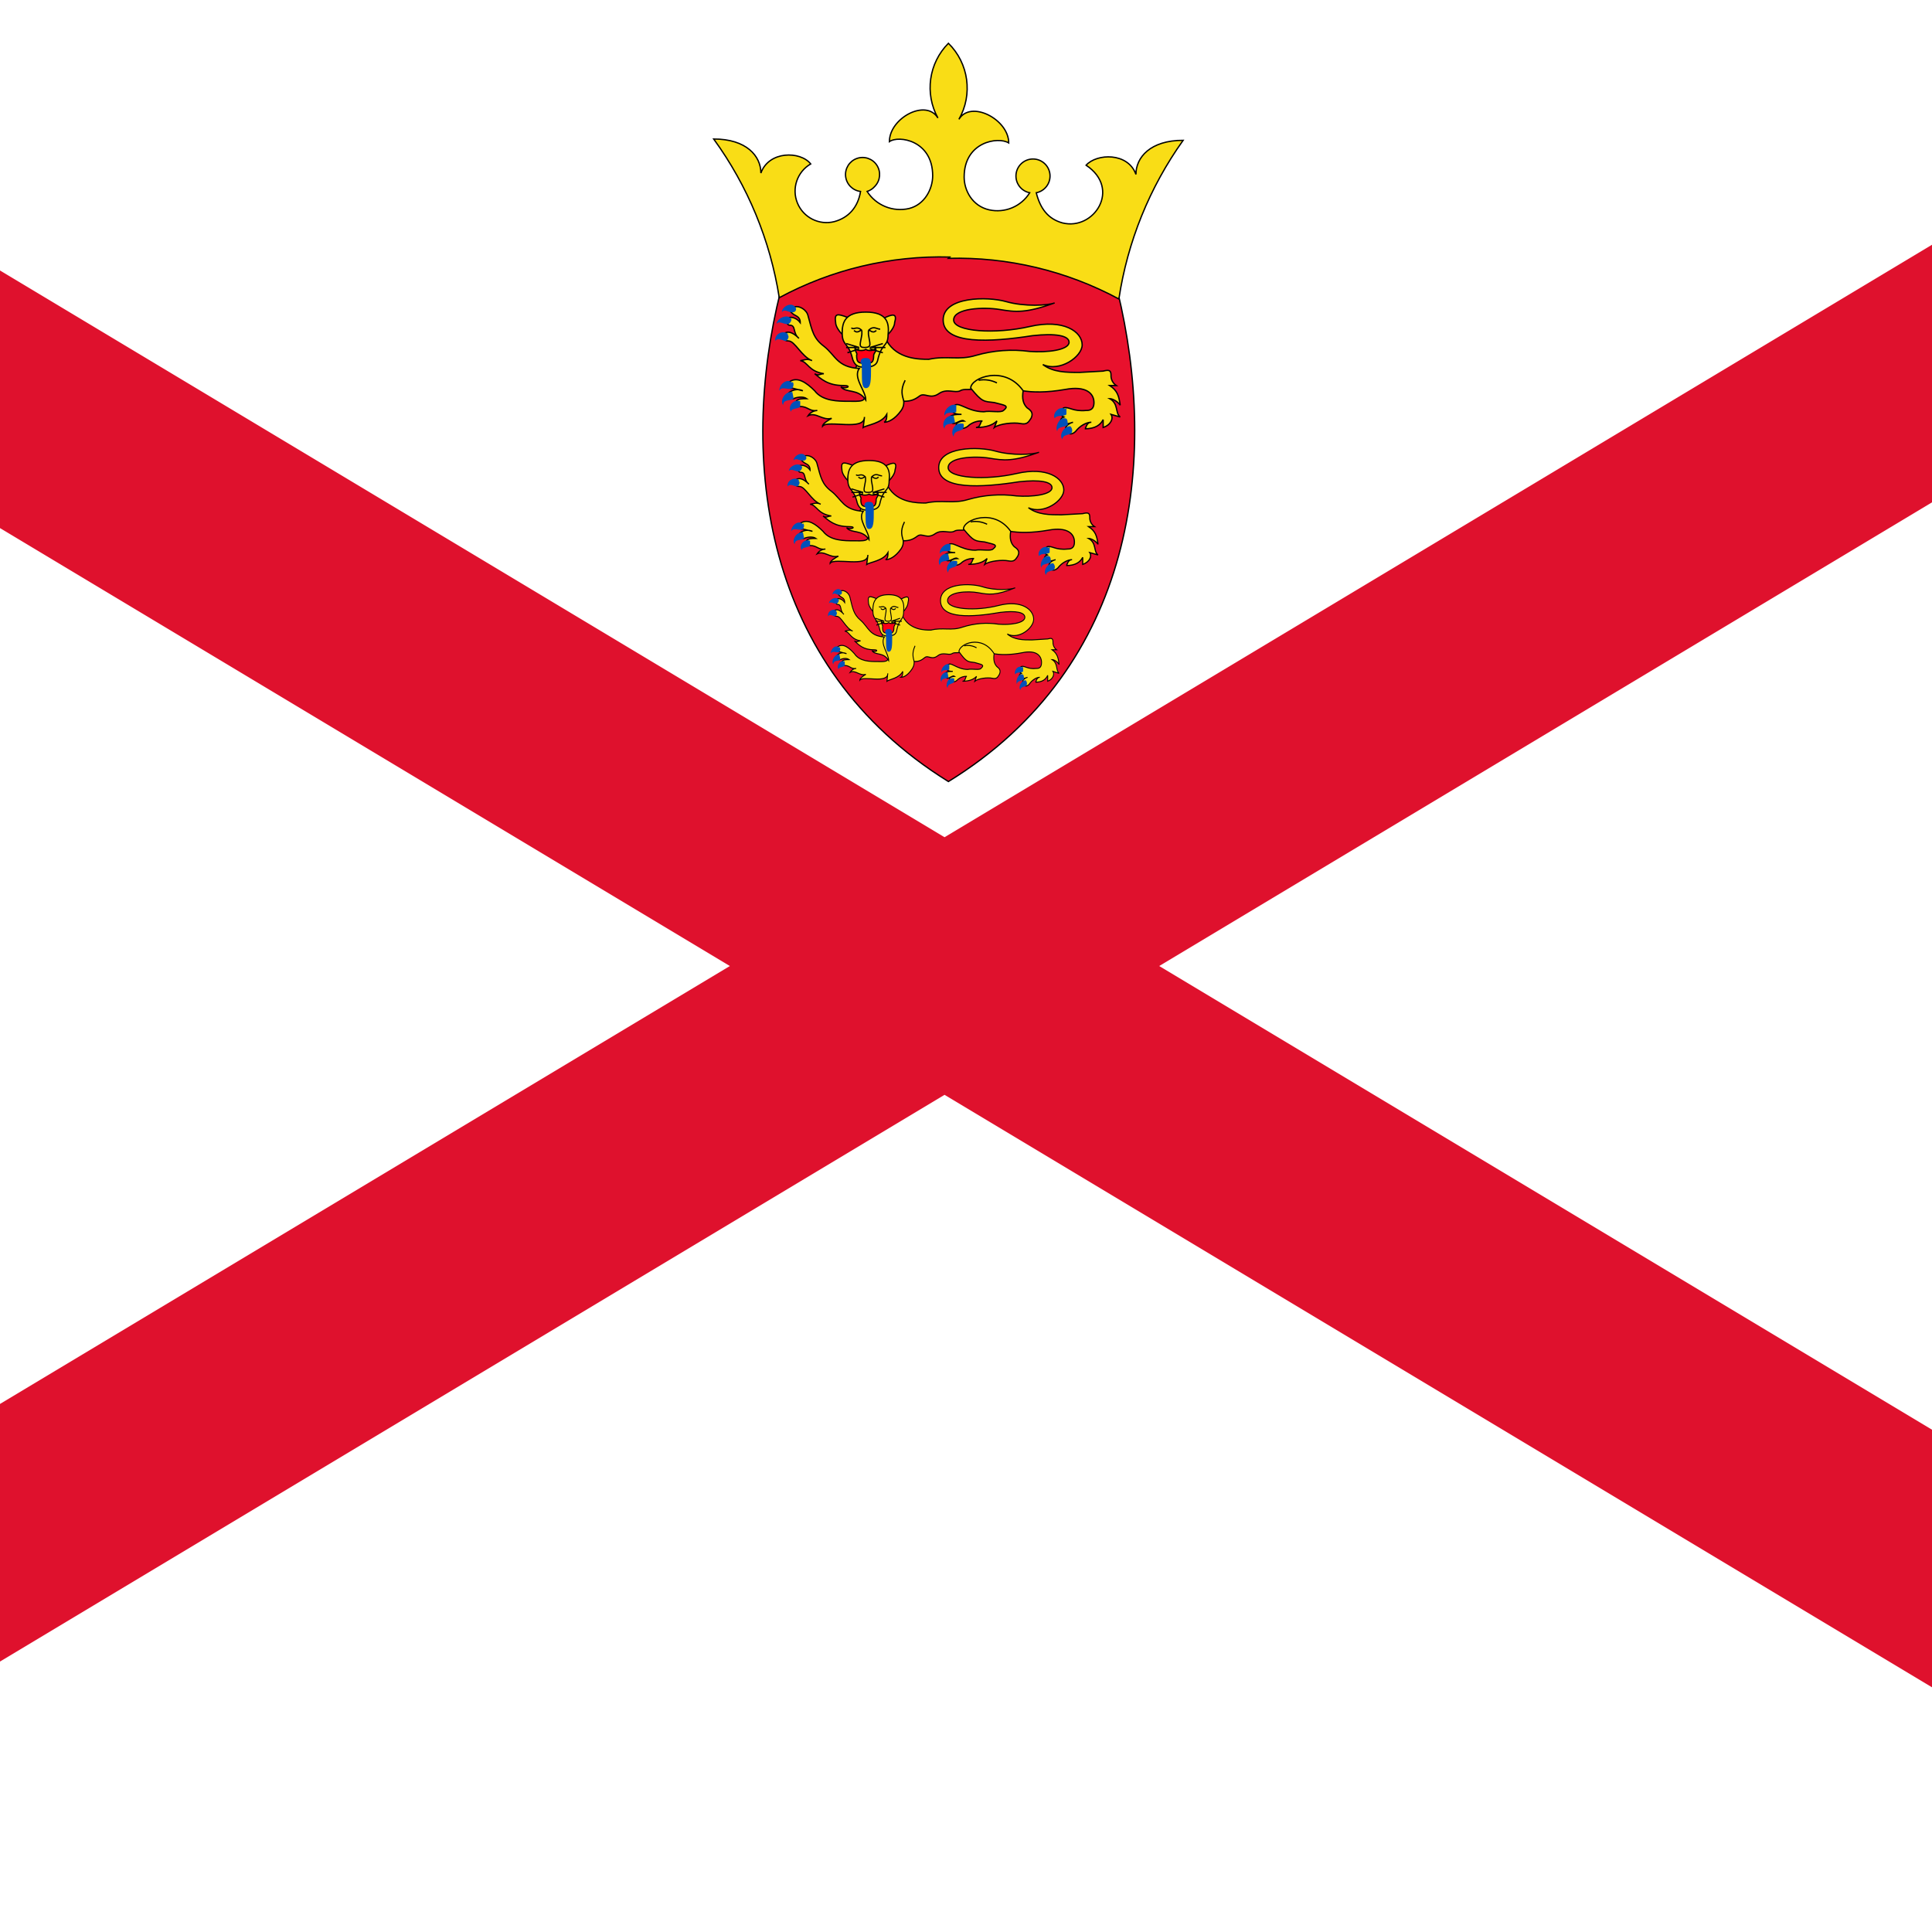
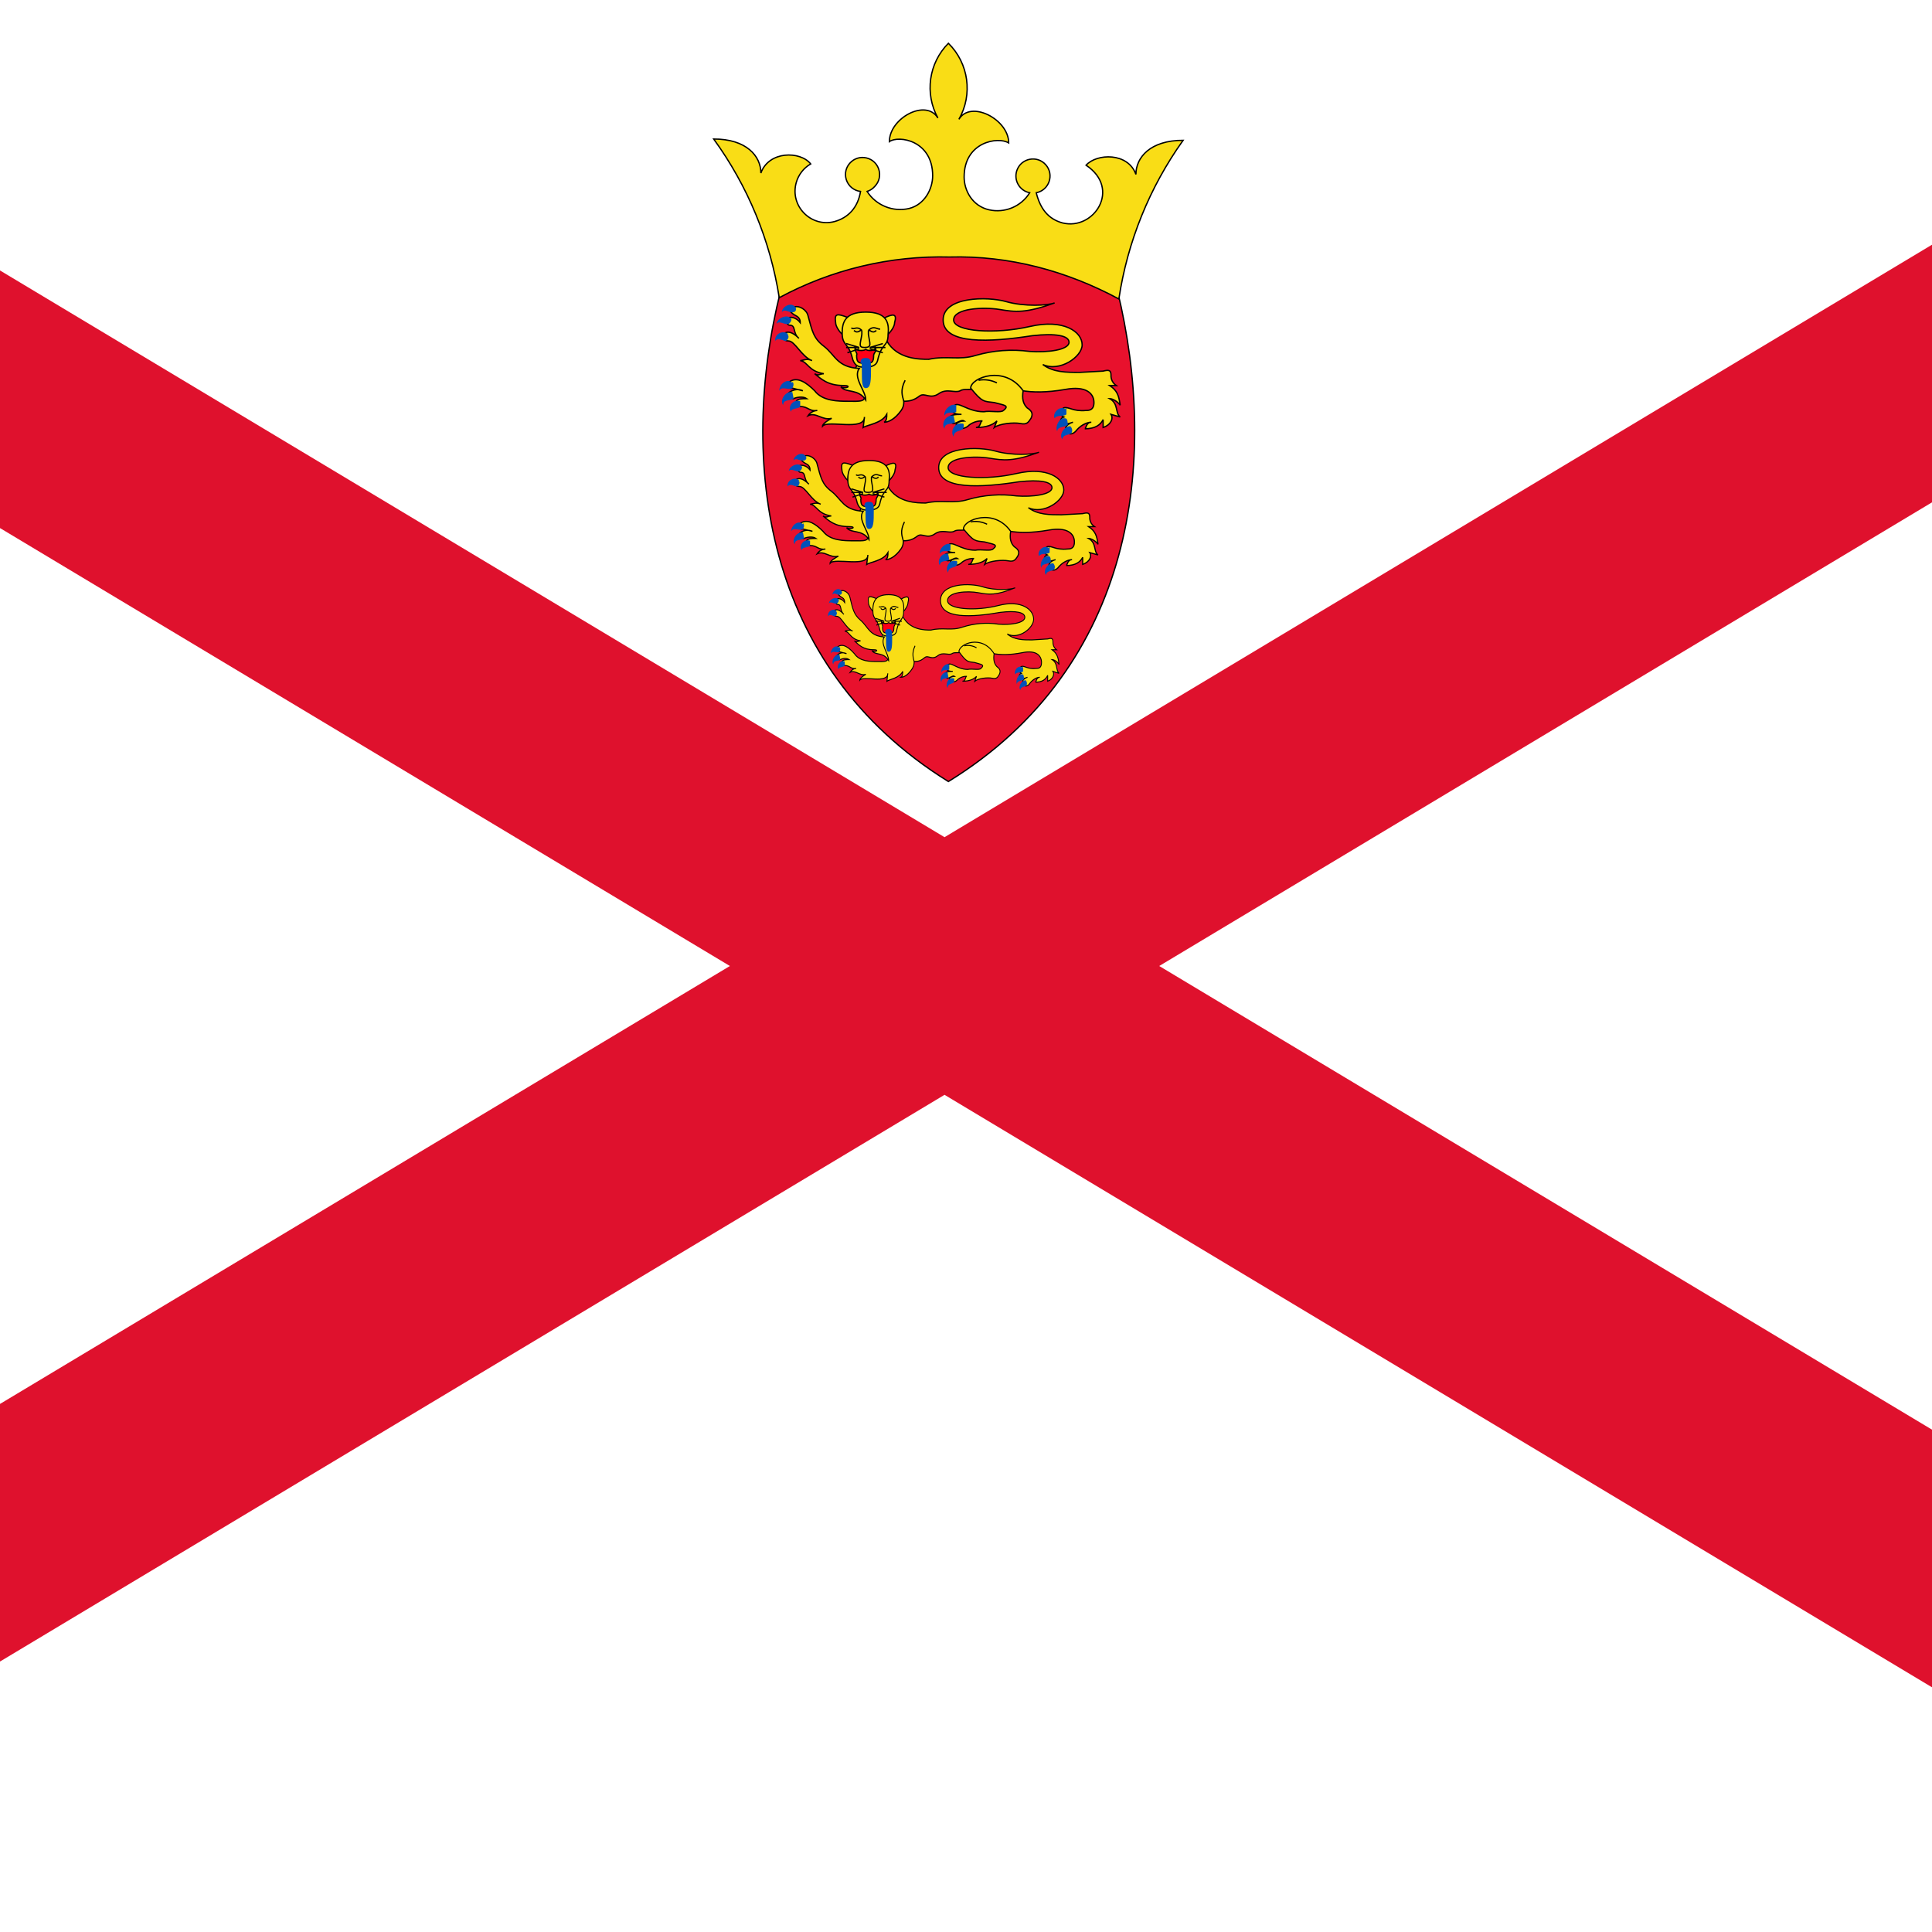
- <svg xmlns="http://www.w3.org/2000/svg" xmlns:xlink="http://www.w3.org/1999/xlink" id="flag-icon-css-je" viewBox="0 0 30 30">
+ <svg xmlns="http://www.w3.org/2000/svg" id="flag-icon-css-je" viewBox="0 0 512 512">
  <defs>
    <clipPath id="je-a">
      <path fill-opacity=".7" d="M6.2 0h18v18h-18z" />
    </clipPath>
  </defs>
-   <g clip-path="url(#je-a)" transform="translate(-10.33354 0) scale(1.6667)">
+   <g clip-path="url(#je-a)" transform="matrix(28.44445, 0, 0, 28.44445, -176.3555, 0)">
    <path fill="#fff" d="M0 0h30v18H0z" />
    <path fill="#df112d" fill-rule="evenodd" d="M0 0v1.2L13 9 0 16.8V18h2l13-7.8L28 18h2v-1.2L17 9l13-7.8V0h-2L15 7.8 2 0H0z" />
    <g transform="translate(.4) scale(.12217)">
      <path fill="#e8112d" stroke="#000" stroke-width=".1" d="M132.7 22.2c3.1 12.8 1.4 28.6-12.9 37.4-14.2-8.8-16-24.6-12.8-37.4 3.4-3 18.6-4.9 25.7 0z" />
-       <path fill="#f9dd16" stroke="#000" stroke-width=".1" d="M119.8 19.7a26 26 0 0113 3.1 28 28 0 014.9-12.1c-2.5 0-3.6 1.3-3.6 2.6-.6-1.7-3-1.6-3.8-.7 2.7 1.8.6 5-1.8 4.4-1.1-.3-1.7-1.1-2-2.3a1.3 1.3 0 10-.5 0 2.9 2.9 0 01-3.1 1.3c-1.3-.3-1.9-1.5-1.9-2.5 0-2.7 2.6-3.1 3.4-2.6 0-1.8-2.9-3.3-3.8-1.8a4.8 4.8 0 00-.8-5.8A4.8 4.8 0 00119 9c-.9-1.5-3.7 0-3.7 1.8.7-.5 3.3-.1 3.3 2.6 0 1-.6 2.2-1.8 2.5a3 3 0 01-3.2-1.3 1.3 1.3 0 00.6-.4 1.3 1.3 0 10-1.1.4c-.2 1.2-.9 2-2 2.3a2.4 2.4 0 01-1.8-4.4c-.8-1-3.2-1-3.8.7 0-1.3-1.1-2.6-3.6-2.6a28 28 0 015 12.1 26 26 0 0113-3.1z" />
+       <path fill="#f9dd16" stroke="#000" stroke-width=".1" d="M 119.901 19.599 C 124.43 19.482 128.811 20.652 132.8 22.8 C 133.457 18.437 135.136 14.291 137.7 10.7 C 135.2 10.7 134.1 12 134.1 13.3 C 133.5 11.6 131.1 11.7 130.3 12.6 C 133 14.4 130.9 17.6 128.5 17 C 127.4 16.7 126.8 15.9 126.5 14.7 C 127.482 14.508 127.888 13.324 127.23 12.57 C 126.572 11.816 125.345 12.056 125.02 13.003 C 124.765 13.749 125.226 14.548 126 14.7 C 125.349 15.749 124.105 16.271 122.9 16 C 121.6 15.7 121 14.5 121 13.5 C 121 10.8 123.6 10.4 124.4 10.9 C 124.4 9.1 121.5 7.6 120.6 9.1 C 121.68 7.209 121.351 4.828 119.8 3.3 C 118.297 4.812 117.972 7.133 119 9 C 118.1 7.5 115.3 9 115.3 10.8 C 116 10.3 118.6 10.7 118.6 13.4 C 118.6 14.4 118 15.6 116.8 15.9 C 115.566 16.186 114.285 15.665 113.6 14.6 C 113.834 14.526 114.042 14.387 114.2 14.2 C 114.886 13.471 114.526 12.273 113.552 12.044 C 112.577 11.814 111.72 12.725 112.008 13.683 C 112.157 14.179 112.586 14.539 113.1 14.6 C 112.9 15.8 112.2 16.6 111.1 16.9 C 109.31 17.357 107.697 15.704 108.196 13.925 C 108.365 13.325 108.761 12.814 109.3 12.5 C 108.5 11.5 106.1 11.5 105.5 13.2 C 105.5 11.9 104.4 10.6 101.9 10.6 C 104.499 14.182 106.213 18.328 106.9 22.7 C 110.889 20.552 115.371 19.483 119.9 19.6 L 119.901 19.599 Z" />
      <g id="b" stroke="#000">
        <g fill="#f9dd16" stroke-width=".1">
          <path d="M130.7 32.2c-.4 0-.4.5-.5.5.8 0 1.2-.3 1.4-.7v.6c.6-.2.8-.7.6-1l.7.2c-.4-.3-.1-1-.8-1.4.2 0 .6.2.8.5-.1-.7-.2-1.1-.8-1.5h.5a.9.9 0 01-.4-.8c0-.4-.2-.4-.6-.3l-1.8.1c-1 0-2 0-2.8-.6 1.3.6 3-.6 3-1.5 0-1-1.4-2-4-1.4-2.6.6-5.8.4-5.8-.5s2.3-1 3.5-.8c1.2.2 2 .3 4.2-.5-.5.2-2.3.3-3.7-.1s-4.8-.4-4.8 1.4c0 1.9 3.6 1.7 6.8 1.2 1.8-.2 2.8 0 2.8.5 0 .6-1.7.8-3 .7a10 10 0 00-4.1.3c-1.3.4-2.2 0-3.6.3-.7 0-2.4 0-3.2-1.4-.5.4-2 1.1-2.3 1.9-.3.6 0 1.3.4 2 .6.8-.3.7-1 .7-.8 0-2 0-2.6-.8-.6-.6-1.3-1.1-1.9-.7-.3.3 0 .6.2.5l.8.2a1 1 0 00-1 .1c-.3.2 0 .6.3.5.2-.1.7-.2 1 0-.3 0-.7 0-.8.2s0 .4.3.4c.6 0 .7.4 1.3.3a.9.9 0 00-.7.4c.6-.3 1.1.4 1.8.2-.2.1-.7.4-.7.6.4-.5 3.2.4 3.2-.7l-.1.8c.3-.2 1.4-.3 1.8-1 0 .2 0 .5-.2.6.3 0 .8-.2 1.3-.9.2-.3.2-.5.2-.7.5 0 .8-.1 1.2-.4.4-.3.8.3 1.5-.2.6-.4 1.2 0 1.6-.2.3-.2.8 0 1.2-.2s1 .1 1.6-.4c1 .4 2.3 1 5.2.5 1.6-.3 2.2.3 2.2 1 0 .6-.4.6-.6.6-1 .1-1.3-.3-1.7-.2-.2.1-.4.5 0 .7-.3.1-.3.4-.1.5s.5 0 .8-.1c-.4.1-.7.4-.5.7.1.2.4.3.7 0 .3-.4.8-.7 1.2-.7zm-18.6-8c-.8-.3-1-.3-.9.4 0 .3.3.7.5.9 0-.3.1-1 .4-1.2z" />
          <path d="M114.8 24.3c.8-.4 1.1-.4.9.3 0 .3-.3.7-.5.9 0-.3 0-1-.4-1.2z" />
          <path d="M113.5 23.8c1.6 0 1.8.8 1.7 1.7 0 1-.5.6-.8 2-.1.4-.5.5-1 .5-.3 0-.7 0-.9-.6-.3-1.3-.8-1-.8-2 0-.8.2-1.6 1.8-1.6z" />
          <path d="M109.4 27.5c-.4-.2-.7 0-.9 0 .6.1.6.8 1.8 1-.3 0-.4.2-.7 0 .5.4 1 .9 2.2.9.7 0 .2.3-.2.1.4.5 1.3.1 1.9 1 0-.7-1-1.7-.5-2.4-1.7-.1-1.8-1-2.7-1.7-.8-.6-.9-1.2-1.2-2.3-.1-.5-.7-.8-1-.7-.3 0-.5.3-.2.5.2.2.6.2.6.7-.3-.4-.8-.5-1-.3-.1.2 0 .5.2.5.5 0 .2.6.7 1-.5-.5-.9-.6-1.2-.3-.1.2 0 .5.4.5.5 0 1 1.2 1.8 1.5zm13 4.6c-.2 0-.1.5-.5.5.8 0 1.3-.2 1.6-.5l-.2.5c.4-.3 1.5-.4 2-.3s.6-.1.8-.4c.2-.4 0-.6-.3-.8-.3-.3-.4-.7-.3-1.3-1.4-2-4-1-4-.2.9 1.1 1 1 1.8 1.1.7.2 1.2.2.7.6-.2.2-1 0-1.5.1-1.3 0-2-.9-2.3-.4-.3.4 0 .6.6.6-.4 0-1 0-.9.4.2.7.8-.1 1.1.1-.2 0-.6.1-.6.3 0 .2.5.5 1 0a1.6 1.6 0 011-.3z" />
        </g>
        <path fill="none" stroke-width=".1" d="M123.5 29.2c-.4-.2-.9-.3-1.4-.2m-5.6 0c-.4.8-.2 1.2-.1 1.6m-4-5.6c.2.2.4-.2.8.2-.1-.1-.3.3-.6 0m2-.1c-.3 0-.5-.3-.9.1.1-.1.3.3.6 0m-.6 0v.3c.1.7.3 1-.3 1-.5 0-.3-.3-.2-1v-.3" />
        <path fill="#ff0016" stroke-width=".1" d="M113.5 27.7c.4 0 .6 0 .6-.6 0-.2.3-.3.1-.7.2.4-.7.4-.7.2 0 .2-1 .2-.8-.2-.1.4.2.5.1.7 0 .6.2.6.7.6z" />
        <path stroke-width=".1" d="M113 26.5l-1-.3m1 .3h-1m1 .1l-.9.3m1.7-.4l1-.3m-1 .3h1.2m-1.2.1l1 .3" />
        <path fill="#0051ba" stroke-width="0" d="M108.1 23.4c-.3-.4-1 0-1 .4.2-.3.6.1.9 0 .1 0 .3-.2.1-.4zm-.3.9c-.3-.4-1.1 0-1.1.4.2-.3.6.1.9 0 .1 0 .3-.3.2-.4zm-.2 1.2c-.4-.4-1.1 0-1 .5.2-.3.6 0 .8 0 .2-.1.3-.4.1-.5zm.3 3.7c-.4-.4-1 .1-1 .6.2-.4.7 0 1-.2 0 0 .2-.3 0-.5zm0 .7c-.5-.1-1 .6-.7 1 0-.5.6-.3.8-.5l-.1-.5zm.6.7c-.5-.2-1 .4-.7.8 0-.3.6-.2.7-.4v-.5zm11.7 1.1c-.5-.1-1 .5-.7 1 0-.5.6-.3.8-.5l-.1-.5zm.6.6c-.5-.1-.9.6-.6 1 0-.5.6-.4.7-.6.1-.1.1-.4 0-.4zm-.4-1.4c-.4-.2-1 .4-.9.8.2-.4.7-.1.9-.3V31zm8.3 1c-.4-.1-.8.6-.6 1 0-.4.6-.3.8-.5 0-.2 0-.5-.2-.5zm0-.7c-.4-.3-1 .3-.8.7.2-.3.7-.1.9-.3v-.5zm.4 1.3c-.5 0-.9.7-.6 1 0-.4.6-.3.7-.5.1-.2 0-.4-.1-.5zm-15.6-5.2c.3 0 .4.1.4.7 0 1 0 1.6-.4 1.6-.3 0-.3-.5-.3-1.3 0-.4 0-.7-.1-.6 0-.3.1-.4.4-.4z" />
      </g>
-       <use width="30" height="18" transform="matrix(.9 0 0 .9 11.6 13.7)" xlink:href="#b" />
-       <use width="30" height="18" transform="matrix(.67 0 0 .75 39.2 27.5)" xlink:href="#b" />
+       <g stroke="#000" transform="matrix(0.9, 0, 0, 0.9, 11.6, 13.7)">
+         <g fill="#f9dd16" stroke-width=".1">
+           <path d="M130.7 32.2c-.4 0-.4.5-.5.5.8 0 1.2-.3 1.4-.7v.6c.6-.2.8-.7.6-1l.7.2c-.4-.3-.1-1-.8-1.4.2 0 .6.2.8.5-.1-.7-.2-1.1-.8-1.5h.5a.9.9 0 01-.4-.8c0-.4-.2-.4-.6-.3l-1.8.1c-1 0-2 0-2.8-.6 1.3.6 3-.6 3-1.5 0-1-1.4-2-4-1.4-2.6.6-5.8.4-5.8-.5s2.3-1 3.5-.8c1.2.2 2 .3 4.2-.5-.5.2-2.3.3-3.7-.1s-4.8-.4-4.8 1.4c0 1.9 3.6 1.7 6.8 1.2 1.8-.2 2.8 0 2.8.5 0 .6-1.7.8-3 .7a10 10 0 00-4.1.3c-1.3.4-2.2 0-3.6.3-.7 0-2.4 0-3.2-1.4-.5.4-2 1.1-2.3 1.9-.3.6 0 1.3.4 2 .6.8-.3.7-1 .7-.8 0-2 0-2.6-.8-.6-.6-1.3-1.1-1.9-.7-.3.3 0 .6.2.5l.8.2a1 1 0 00-1 .1c-.3.2 0 .6.3.5.2-.1.7-.2 1 0-.3 0-.7 0-.8.2s0 .4.3.4c.6 0 .7.4 1.3.3a.9.9 0 00-.7.4c.6-.3 1.1.4 1.8.2-.2.1-.7.4-.7.6.4-.5 3.2.4 3.2-.7l-.1.8c.3-.2 1.4-.3 1.8-1 0 .2 0 .5-.2.6.3 0 .8-.2 1.3-.9.2-.3.2-.5.2-.7.5 0 .8-.1 1.2-.4.4-.3.8.3 1.5-.2.6-.4 1.2 0 1.6-.2.3-.2.8 0 1.2-.2s1 .1 1.6-.4c1 .4 2.3 1 5.2.5 1.6-.3 2.2.3 2.2 1 0 .6-.4.6-.6.6-1 .1-1.3-.3-1.7-.2-.2.1-.4.5 0 .7-.3.1-.3.4-.1.5s.5 0 .8-.1c-.4.1-.7.4-.5.7.1.2.4.3.7 0 .3-.4.8-.7 1.2-.7zm-18.6-8c-.8-.3-1-.3-.9.4 0 .3.3.7.5.9 0-.3.1-1 .4-1.2z" />
+           <path d="M114.8 24.3c.8-.4 1.1-.4.9.3 0 .3-.3.7-.5.9 0-.3 0-1-.4-1.2z" />
+           <path d="M113.5 23.8c1.6 0 1.8.8 1.7 1.7 0 1-.5.6-.8 2-.1.4-.5.5-1 .5-.3 0-.7 0-.9-.6-.3-1.3-.8-1-.8-2 0-.8.2-1.6 1.8-1.6z" />
+           <path d="M109.4 27.5c-.4-.2-.7 0-.9 0 .6.1.6.8 1.8 1-.3 0-.4.2-.7 0 .5.4 1 .9 2.2.9.7 0 .2.3-.2.1.4.5 1.3.1 1.9 1 0-.7-1-1.7-.5-2.4-1.7-.1-1.8-1-2.7-1.7-.8-.6-.9-1.2-1.2-2.3-.1-.5-.7-.8-1-.7-.3 0-.5.3-.2.5.2.2.6.2.6.7-.3-.4-.8-.5-1-.3-.1.2 0 .5.2.5.5 0 .2.6.7 1-.5-.5-.9-.6-1.2-.3-.1.2 0 .5.4.5.5 0 1 1.2 1.8 1.5zm13 4.6c-.2 0-.1.5-.5.5.8 0 1.3-.2 1.6-.5l-.2.5c.4-.3 1.5-.4 2-.3s.6-.1.8-.4c.2-.4 0-.6-.3-.8-.3-.3-.4-.7-.3-1.3-1.4-2-4-1-4-.2.9 1.1 1 1 1.8 1.1.7.2 1.2.2.7.6-.2.2-1 0-1.5.1-1.3 0-2-.9-2.3-.4-.3.4 0 .6.6.6-.4 0-1 0-.9.4.2.7.8-.1 1.1.1-.2 0-.6.1-.6.3 0 .2.5.5 1 0a1.6 1.6 0 011-.3z" />
+         </g>
+         <path fill="none" stroke-width=".1" d="M123.5 29.2c-.4-.2-.9-.3-1.4-.2m-5.6 0c-.4.8-.2 1.2-.1 1.6m-4-5.6c.2.2.4-.2.8.2-.1-.1-.3.3-.6 0m2-.1c-.3 0-.5-.3-.9.1.1-.1.3.3.6 0m-.6 0v.3c.1.7.3 1-.3 1-.5 0-.3-.3-.2-1v-.3" />
+         <path fill="#ff0016" stroke-width=".1" d="M113.5 27.7c.4 0 .6 0 .6-.6 0-.2.3-.3.1-.7.2.4-.7.4-.7.2 0 .2-1 .2-.8-.2-.1.4.2.5.1.7 0 .6.2.6.7.6z" />
+         <path stroke-width=".1" d="M113 26.5l-1-.3m1 .3h-1m1 .1l-.9.3m1.7-.4l1-.3m-1 .3h1.2m-1.2.1l1 .3" />
+         <path fill="#0051ba" stroke-width="0" d="M108.1 23.4c-.3-.4-1 0-1 .4.2-.3.6.1.9 0 .1 0 .3-.2.1-.4zm-.3.9c-.3-.4-1.1 0-1.1.4.2-.3.6.1.9 0 .1 0 .3-.3.2-.4zm-.2 1.2c-.4-.4-1.1 0-1 .5.2-.3.6 0 .8 0 .2-.1.3-.4.1-.5zm.3 3.7c-.4-.4-1 .1-1 .6.2-.4.7 0 1-.2 0 0 .2-.3 0-.5zm0 .7c-.5-.1-1 .6-.7 1 0-.5.6-.3.8-.5l-.1-.5zm.6.7c-.5-.2-1 .4-.7.8 0-.3.6-.2.7-.4v-.5zm11.7 1.1c-.5-.1-1 .5-.7 1 0-.5.6-.3.8-.5l-.1-.5zm.6.6c-.5-.1-.9.6-.6 1 0-.5.6-.4.7-.6.1-.1.1-.4 0-.4zm-.4-1.4c-.4-.2-1 .4-.9.8.2-.4.7-.1.9-.3V31zm8.3 1c-.4-.1-.8.6-.6 1 0-.4.6-.3.8-.5 0-.2 0-.5-.2-.5zm0-.7c-.4-.3-1 .3-.8.7.2-.3.7-.1.9-.3v-.5zm.4 1.3c-.5 0-.9.7-.6 1 0-.4.6-.3.7-.5.1-.2 0-.4-.1-.5zm-15.6-5.2c.3 0 .4.1.4.7 0 1 0 1.6-.4 1.6-.3 0-.3-.5-.3-1.3 0-.4 0-.7-.1-.6 0-.3.1-.4.4-.4z" />
+       </g>
+       <g stroke="#000" transform="matrix(0.67, 0, 0, 0.75, 39.2, 27.5)">
+         <g fill="#f9dd16" stroke-width=".1">
+           <path d="M130.7 32.2c-.4 0-.4.5-.5.5.8 0 1.2-.3 1.4-.7v.6c.6-.2.8-.7.6-1l.7.2c-.4-.3-.1-1-.8-1.4.2 0 .6.2.8.5-.1-.7-.2-1.1-.8-1.5h.5a.9.9 0 01-.4-.8c0-.4-.2-.4-.6-.3l-1.8.1c-1 0-2 0-2.8-.6 1.3.6 3-.6 3-1.5 0-1-1.4-2-4-1.4-2.6.6-5.8.4-5.8-.5s2.3-1 3.5-.8c1.2.2 2 .3 4.2-.5-.5.2-2.3.3-3.7-.1s-4.8-.4-4.8 1.4c0 1.9 3.6 1.7 6.8 1.2 1.8-.2 2.8 0 2.8.5 0 .6-1.7.8-3 .7a10 10 0 00-4.1.3c-1.3.4-2.2 0-3.6.3-.7 0-2.4 0-3.2-1.4-.5.4-2 1.1-2.3 1.9-.3.6 0 1.3.4 2 .6.8-.3.7-1 .7-.8 0-2 0-2.6-.8-.6-.6-1.3-1.1-1.9-.7-.3.3 0 .6.2.5l.8.2a1 1 0 00-1 .1c-.3.2 0 .6.3.5.2-.1.7-.2 1 0-.3 0-.7 0-.8.2s0 .4.3.4c.6 0 .7.4 1.3.3a.9.9 0 00-.7.4c.6-.3 1.1.4 1.8.2-.2.1-.7.4-.7.6.4-.5 3.2.4 3.2-.7l-.1.8c.3-.2 1.4-.3 1.8-1 0 .2 0 .5-.2.6.3 0 .8-.2 1.3-.9.2-.3.2-.5.2-.7.5 0 .8-.1 1.2-.4.4-.3.8.3 1.5-.2.6-.4 1.2 0 1.6-.2.3-.2.8 0 1.2-.2s1 .1 1.6-.4c1 .4 2.3 1 5.2.5 1.6-.3 2.2.3 2.2 1 0 .6-.4.6-.6.6-1 .1-1.3-.3-1.7-.2-.2.1-.4.5 0 .7-.3.1-.3.4-.1.5s.5 0 .8-.1c-.4.1-.7.4-.5.7.1.2.4.3.7 0 .3-.4.8-.7 1.2-.7zm-18.6-8c-.8-.3-1-.3-.9.4 0 .3.3.7.5.9 0-.3.1-1 .4-1.2z" />
+           <path d="M114.8 24.3c.8-.4 1.1-.4.9.3 0 .3-.3.7-.5.9 0-.3 0-1-.4-1.2z" />
+           <path d="M113.5 23.8c1.6 0 1.8.8 1.7 1.7 0 1-.5.6-.8 2-.1.4-.5.5-1 .5-.3 0-.7 0-.9-.6-.3-1.3-.8-1-.8-2 0-.8.2-1.6 1.8-1.6z" />
+           <path d="M109.4 27.5c-.4-.2-.7 0-.9 0 .6.1.6.8 1.8 1-.3 0-.4.2-.7 0 .5.4 1 .9 2.2.9.7 0 .2.3-.2.1.4.5 1.3.1 1.9 1 0-.7-1-1.7-.5-2.4-1.7-.1-1.8-1-2.7-1.7-.8-.6-.9-1.2-1.2-2.3-.1-.5-.7-.8-1-.7-.3 0-.5.3-.2.5.2.2.6.2.6.7-.3-.4-.8-.5-1-.3-.1.2 0 .5.2.5.5 0 .2.6.7 1-.5-.5-.9-.6-1.2-.3-.1.2 0 .5.4.5.5 0 1 1.2 1.8 1.5zm13 4.6c-.2 0-.1.5-.5.5.8 0 1.3-.2 1.6-.5l-.2.5c.4-.3 1.5-.4 2-.3s.6-.1.8-.4c.2-.4 0-.6-.3-.8-.3-.3-.4-.7-.3-1.3-1.4-2-4-1-4-.2.9 1.1 1 1 1.8 1.1.7.2 1.2.2.7.6-.2.2-1 0-1.5.1-1.3 0-2-.9-2.3-.4-.3.4 0 .6.6.6-.4 0-1 0-.9.4.2.7.8-.1 1.1.1-.2 0-.6.1-.6.3 0 .2.5.5 1 0a1.6 1.6 0 011-.3z" />
+         </g>
+         <path fill="none" stroke-width=".1" d="M123.5 29.2c-.4-.2-.9-.3-1.4-.2m-5.6 0c-.4.8-.2 1.2-.1 1.6m-4-5.6c.2.2.4-.2.8.2-.1-.1-.3.3-.6 0m2-.1c-.3 0-.5-.3-.9.1.1-.1.3.3.6 0m-.6 0v.3c.1.7.3 1-.3 1-.5 0-.3-.3-.2-1v-.3" />
+         <path fill="#ff0016" stroke-width=".1" d="M113.5 27.7c.4 0 .6 0 .6-.6 0-.2.3-.3.1-.7.2.4-.7.4-.7.2 0 .2-1 .2-.8-.2-.1.4.2.5.1.7 0 .6.2.6.7.6z" />
+         <path stroke-width=".1" d="M113 26.5l-1-.3m1 .3h-1m1 .1l-.9.3m1.7-.4l1-.3m-1 .3h1.2m-1.2.1l1 .3" />
+         <path fill="#0051ba" stroke-width="0" d="M108.1 23.4c-.3-.4-1 0-1 .4.2-.3.6.1.9 0 .1 0 .3-.2.1-.4zm-.3.9c-.3-.4-1.1 0-1.1.4.2-.3.6.1.9 0 .1 0 .3-.3.2-.4zm-.2 1.2c-.4-.4-1.1 0-1 .5.2-.3.6 0 .8 0 .2-.1.3-.4.1-.5zm.3 3.7c-.4-.4-1 .1-1 .6.2-.4.7 0 1-.2 0 0 .2-.3 0-.5zm0 .7c-.5-.1-1 .6-.7 1 0-.5.6-.3.8-.5l-.1-.5zm.6.7c-.5-.2-1 .4-.7.8 0-.3.6-.2.7-.4v-.5zm11.7 1.1c-.5-.1-1 .5-.7 1 0-.5.6-.3.8-.5l-.1-.5zm.6.6c-.5-.1-.9.6-.6 1 0-.5.6-.4.7-.6.1-.1.1-.4 0-.4zm-.4-1.4c-.4-.2-1 .4-.9.8.2-.4.7-.1.9-.3V31zm8.3 1c-.4-.1-.8.6-.6 1 0-.4.6-.3.8-.5 0-.2 0-.5-.2-.5zm0-.7c-.4-.3-1 .3-.8.7.2-.3.7-.1.9-.3v-.5zm.4 1.3c-.5 0-.9.7-.6 1 0-.4.6-.3.7-.5.1-.2 0-.4-.1-.5zm-15.6-5.2c.3 0 .4.1.4.7 0 1 0 1.6-.4 1.6-.3 0-.3-.5-.3-1.3 0-.4 0-.7-.1-.6 0-.3.1-.4.4-.4z" />
+       </g>
    </g>
  </g>
</svg>
